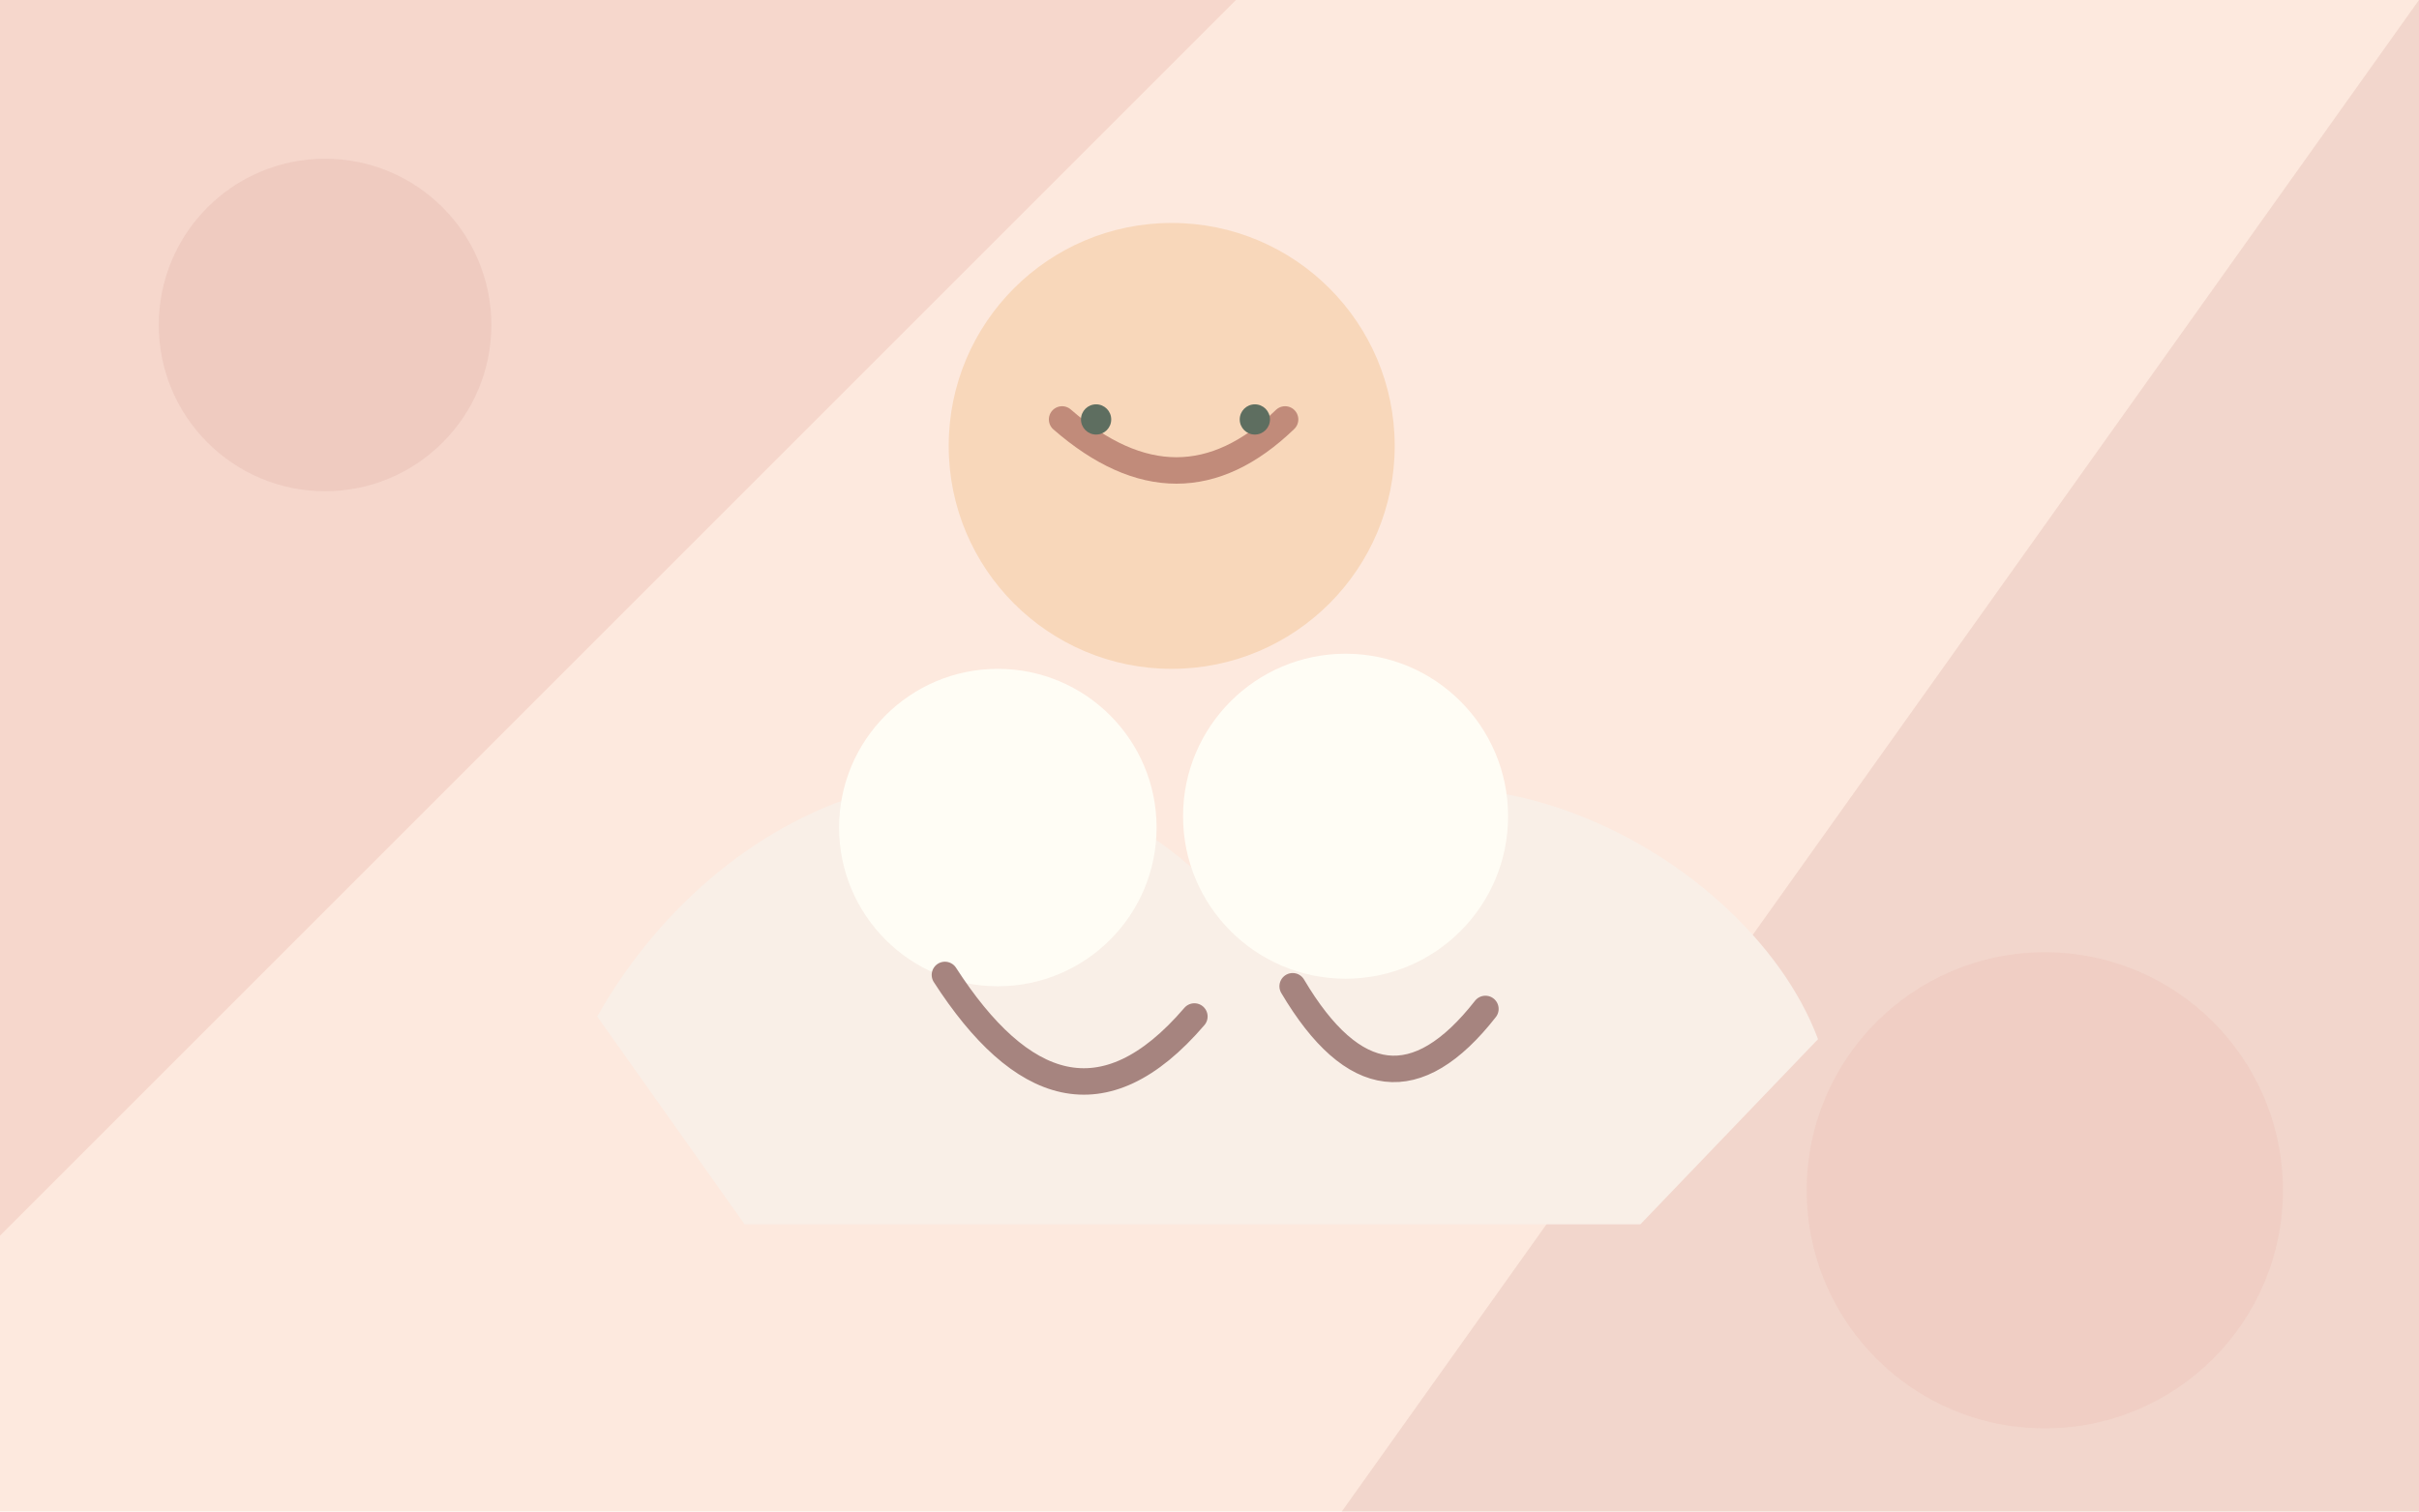
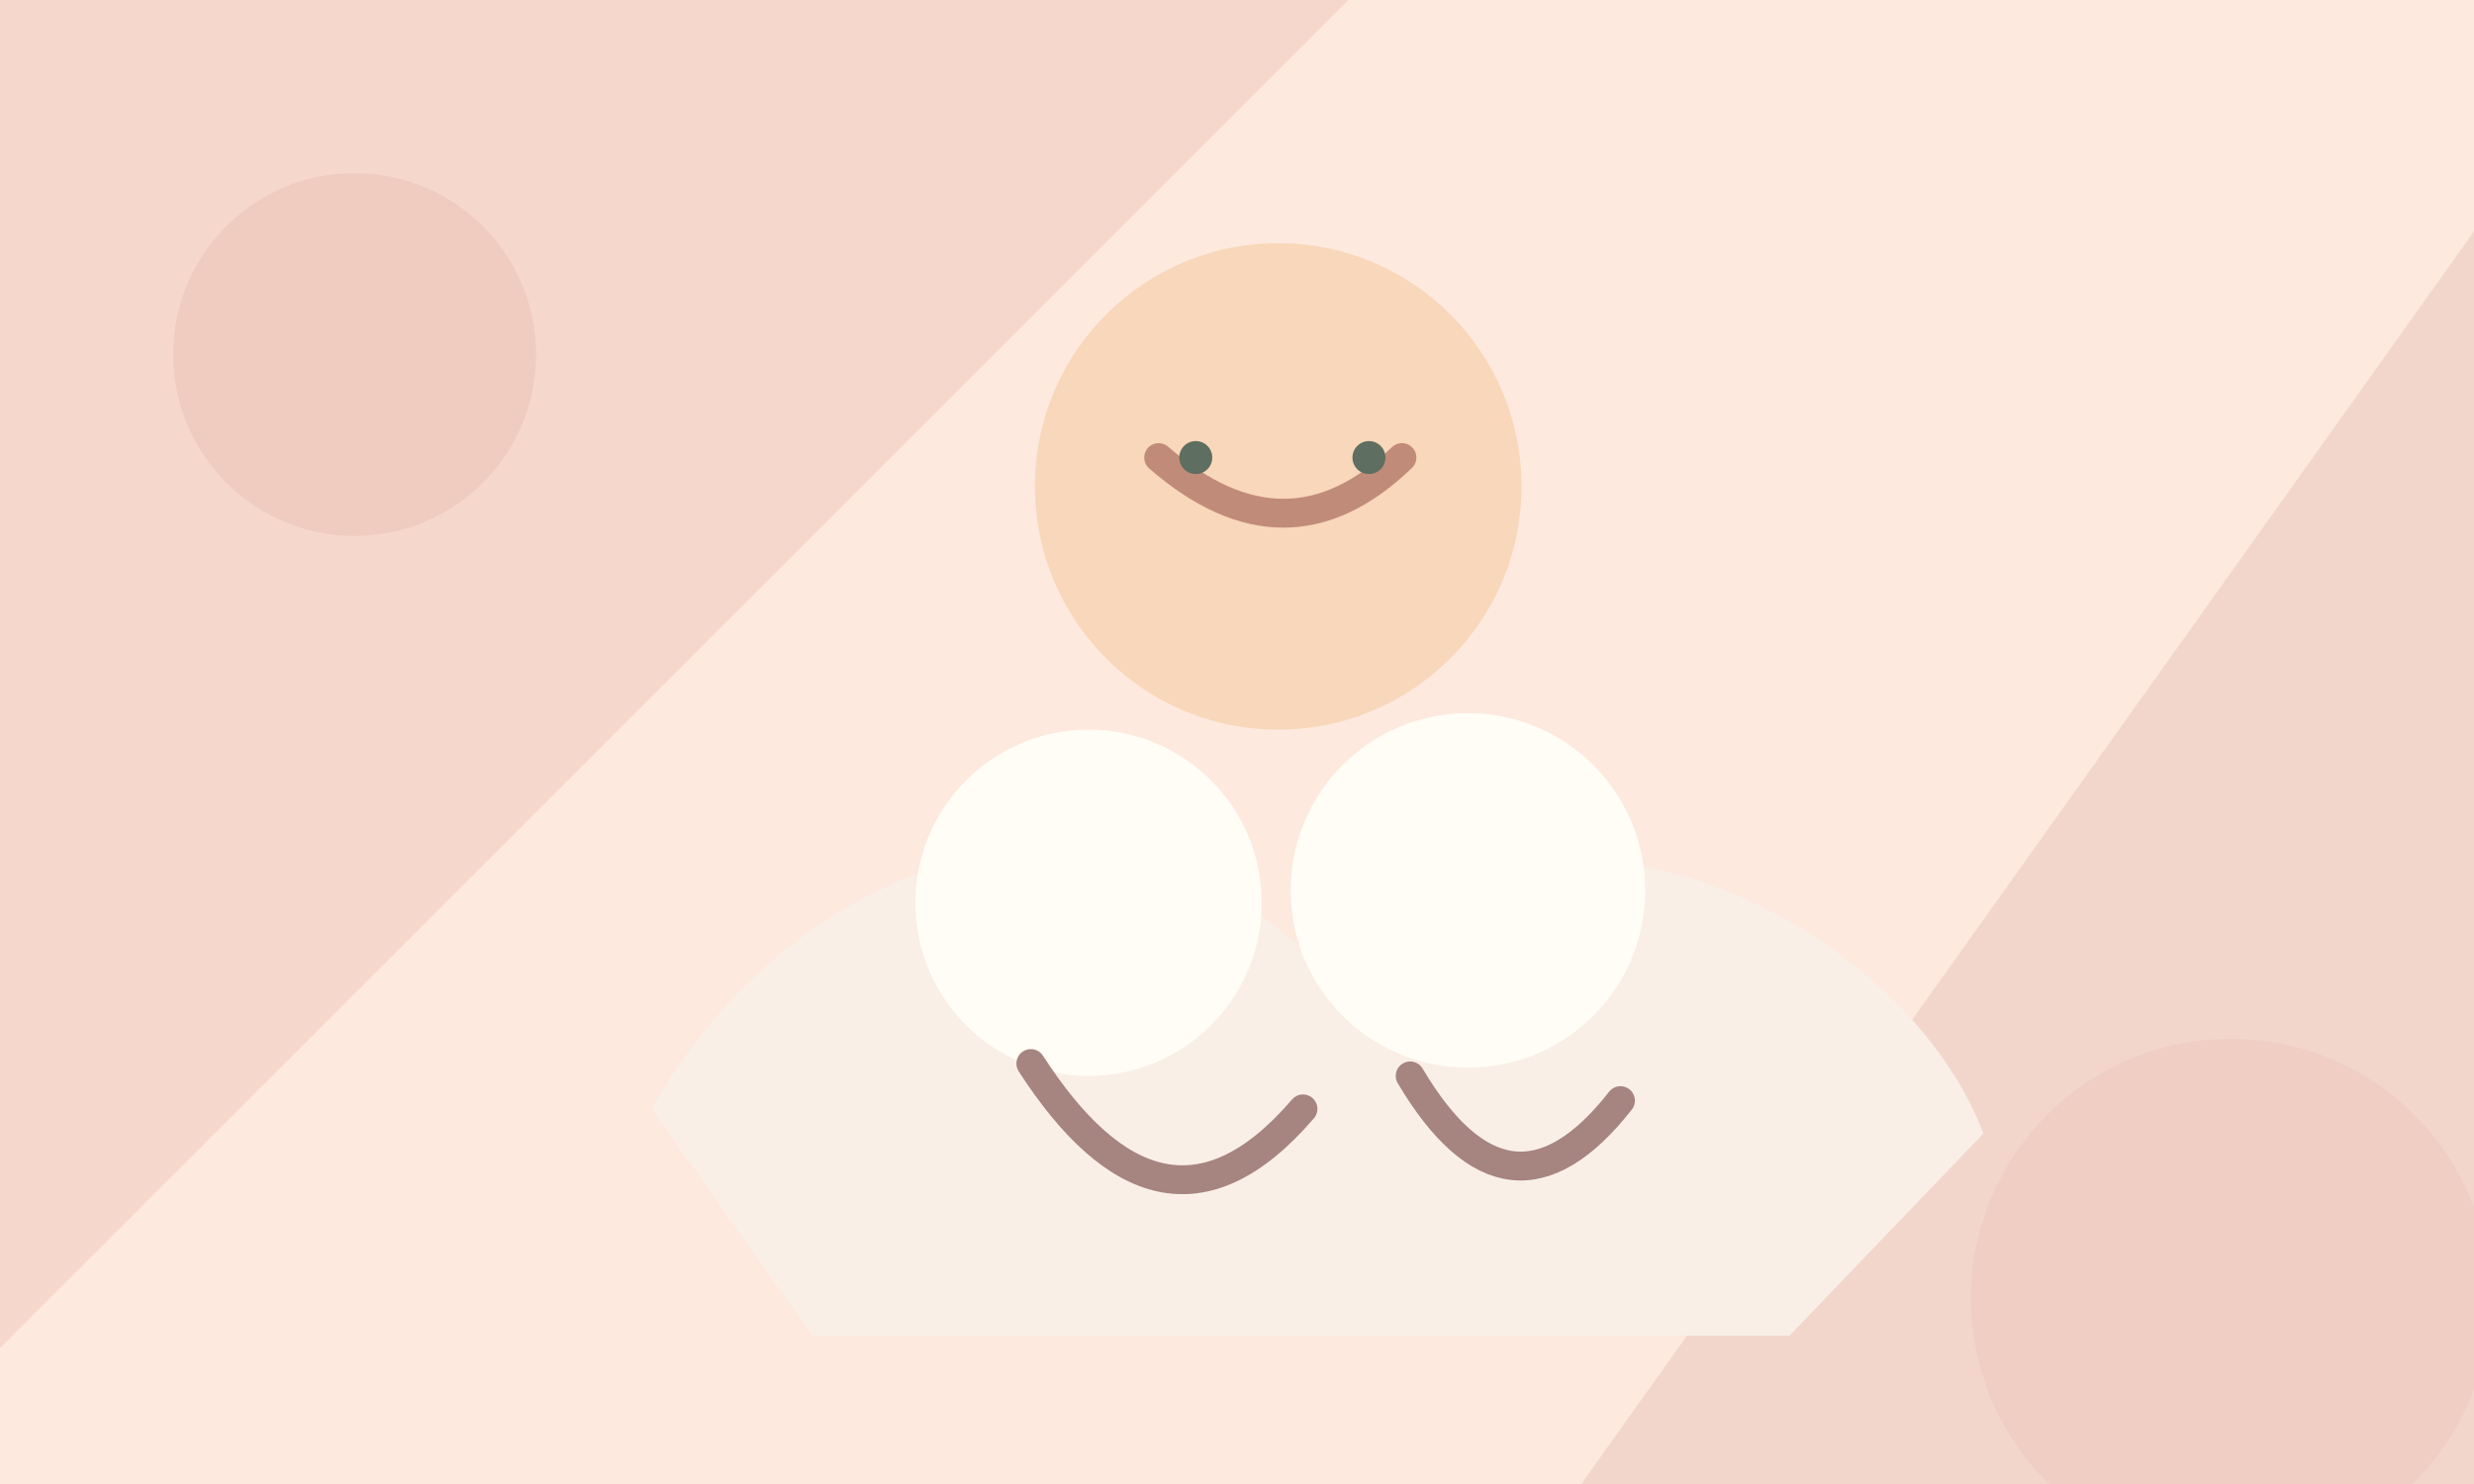
- <svg xmlns="http://www.w3.org/2000/svg" viewBox="0 0 640 400" role="img" aria-label="aqiqah planner geometric illustration">
-   <rect width="640" height="400" fill="#fde9de" />
+ <svg xmlns="http://www.w3.org/2000/svg" viewBox="0 0 600 360" role="img" aria-label="aqiqah planner geometric illustration">
+   <polygon points="0,0 120,0 0,100" fill="#c9e0ce" opacity=".2" />
+   <polygon points="120,0 235,0 176,89" fill="#b6d5c4" opacity=".2" />
+   <polygon points="235,0 346,0 292,65" fill="#e0e7d4" opacity=".2" />
+   <polygon points="346,0 460,0 418,84" fill="#d3e0c5" opacity=".2" />
+   <polygon points="460,0 600,0 600,95" fill="#b4d0c2" opacity=".2" />
+   <polygon points="0,260 75,360 0,360" fill="#eddcc7" opacity=".2" />
+   <polygon points="75,360 190,360 133,286" fill="#decbbd" opacity=".2" />
+   <polygon points="190,360 320,360 250,299" fill="#bfcdd0" opacity=".2" />
+   <polygon points="320,360 460,360 394,290" fill="#c3dae0" opacity=".2" />
+   <polygon points="460,360 600,360 600,270" fill="#d8cbd6" opacity=".2" />
+   <rect width="600" height="360" fill="#fde9de" />
  <path d="M0 0h327L0 327z" fill="#e9b5aa" opacity=".35" />
  <path d="M640 0v400H355z" fill="#cd968c" opacity=".23" />
  <circle cx="86" cy="86" r="44" fill="#cd968c" opacity=".18" />
  <circle cx="541" cy="315" r="63" fill="#e9b5aa" opacity=".24" />
  <path d="M158 269c34-60 108-88 162-35 55-56 142-10 161 41l-47 49H197Z" fill="#f9efe7" />
  <circle cx="264" cy="219" r="42" fill="#fffdf5" />
  <circle cx="356" cy="216" r="43" fill="#fffdf5" />
  <path d="M250 258c20 31 42 39 66 11M342 261c16 27 33 29 51 6" fill="none" stroke="#a6847f" stroke-width="7" stroke-linecap="round" />
  <circle cx="310" cy="118" r="59" fill="#f8d7ba" />
  <path d="M281 111q31 27 59 0" fill="none" stroke="#c18b7a" stroke-width="7" stroke-linecap="round" />
  <circle cx="290" cy="111" r="4" fill="#5e6e60" />
  <circle cx="332" cy="111" r="4" fill="#5e6e60" />
</svg>
